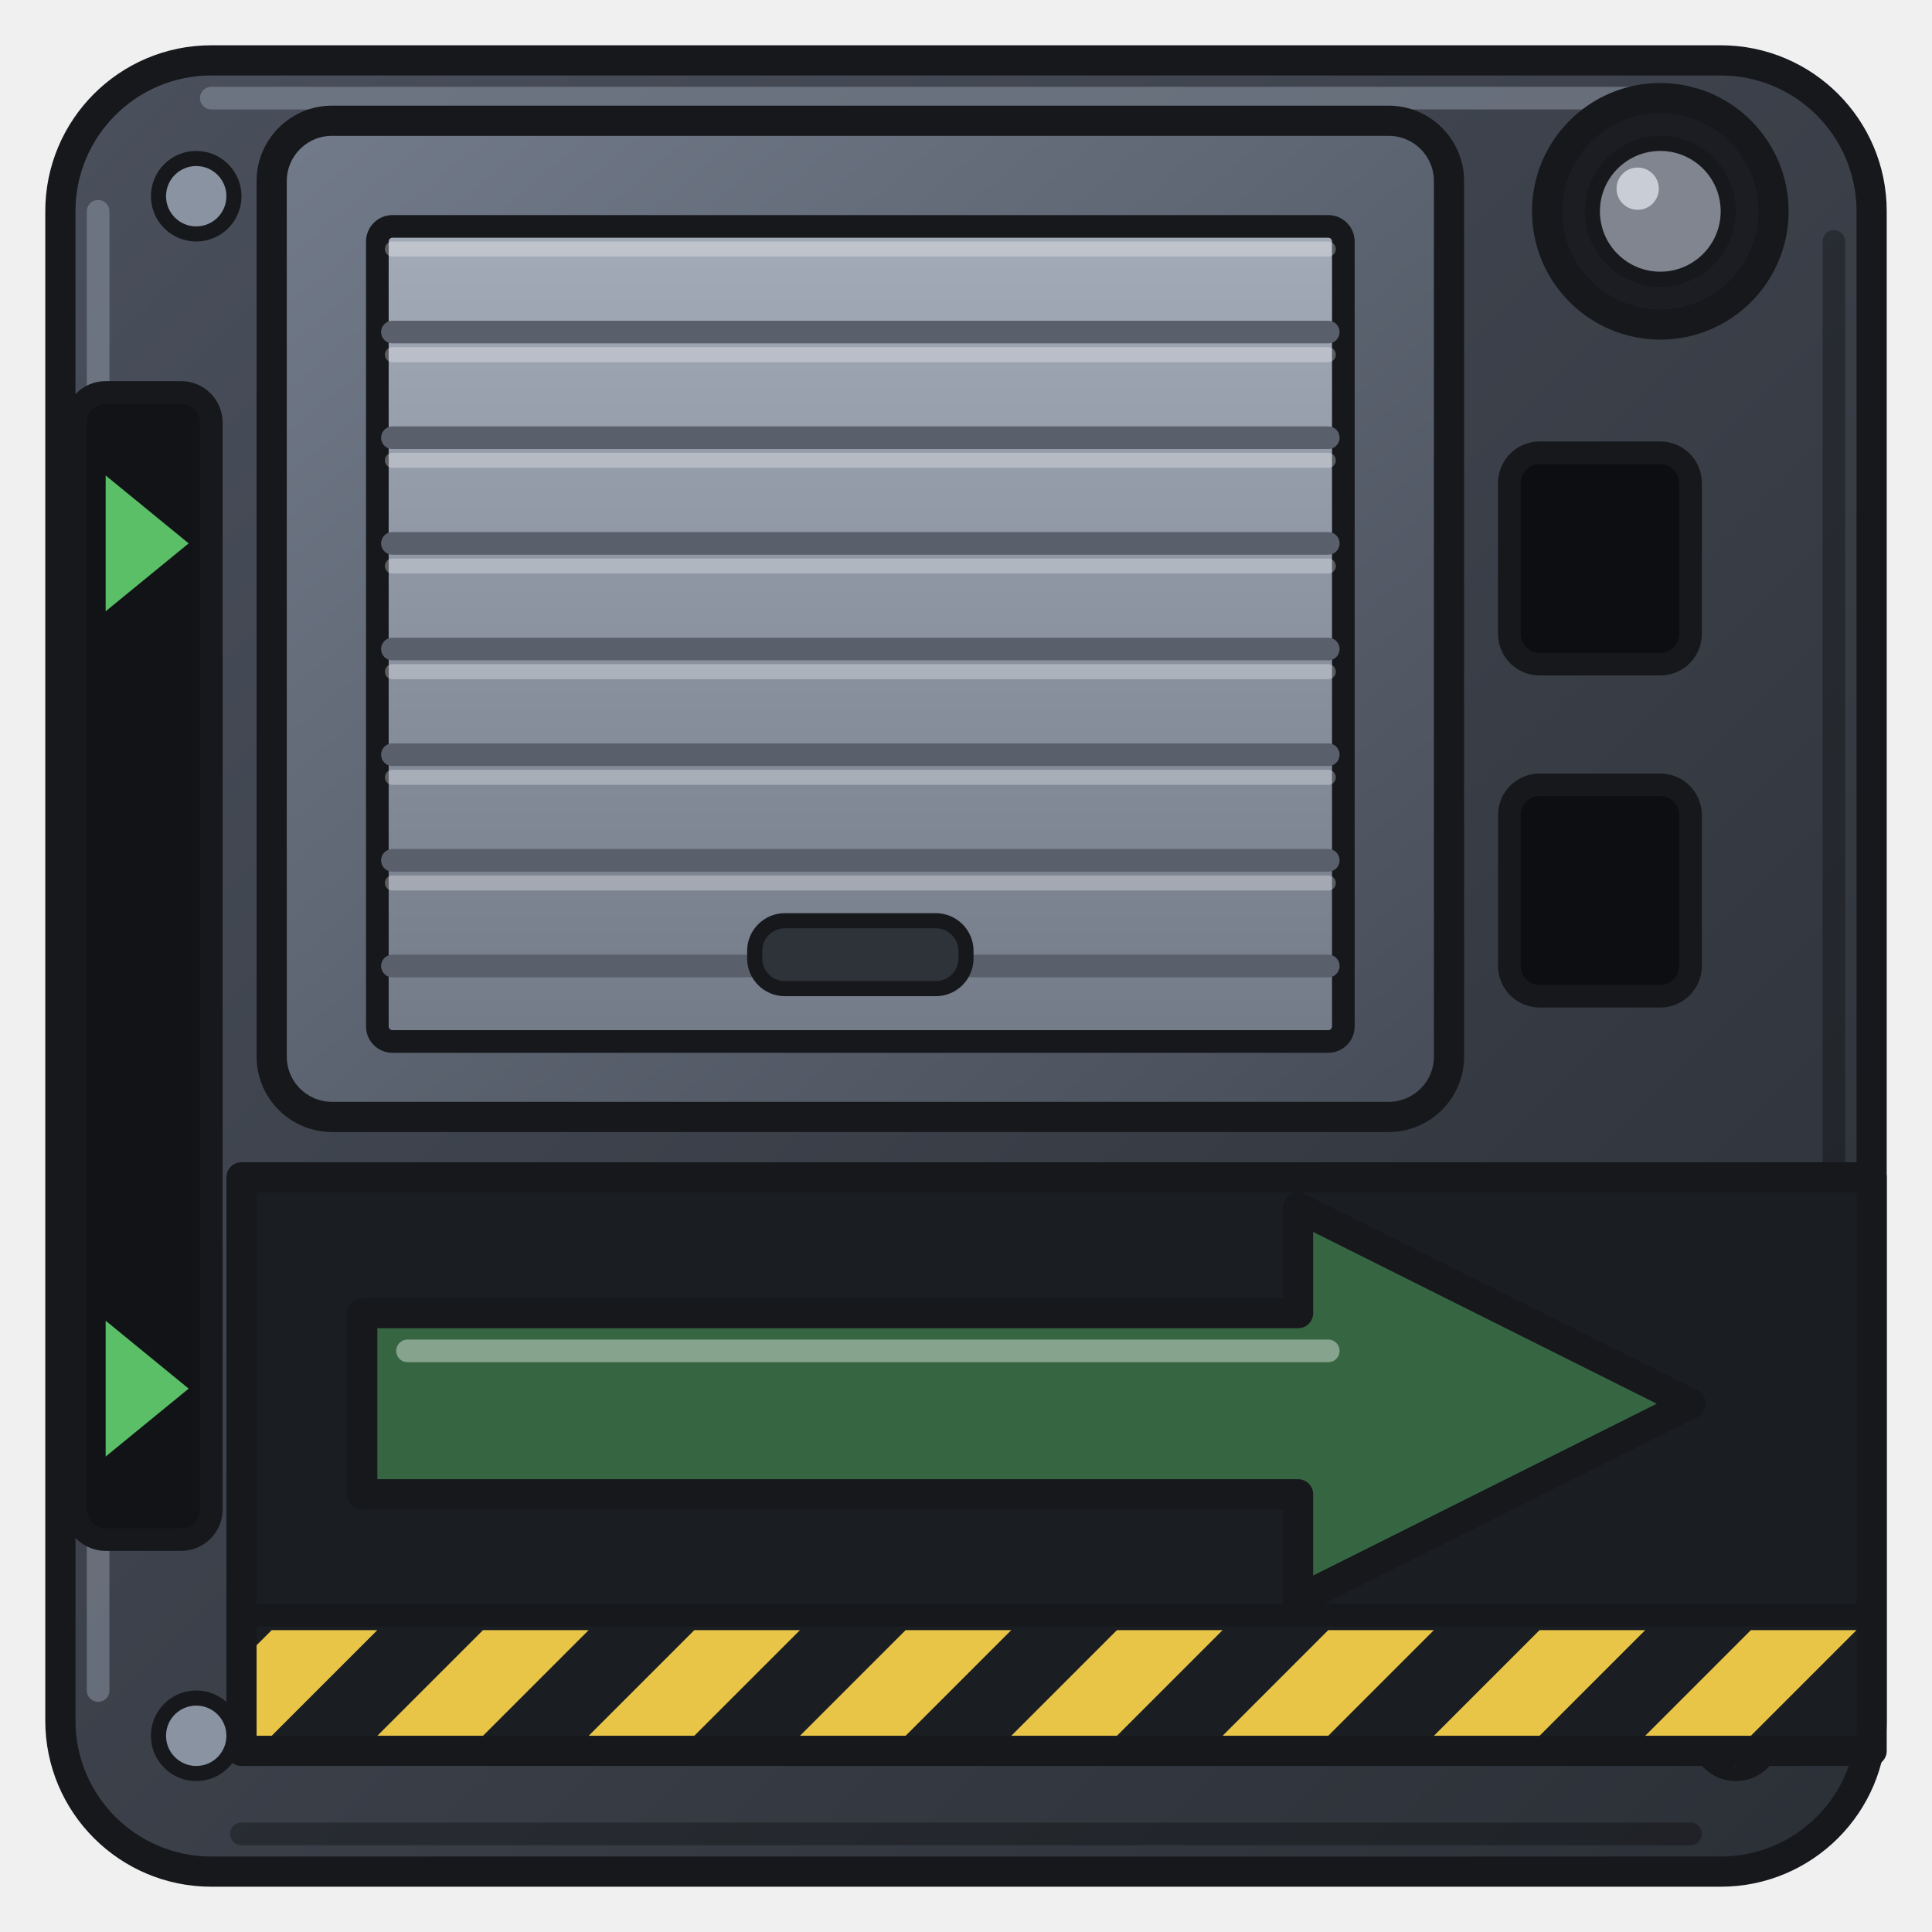
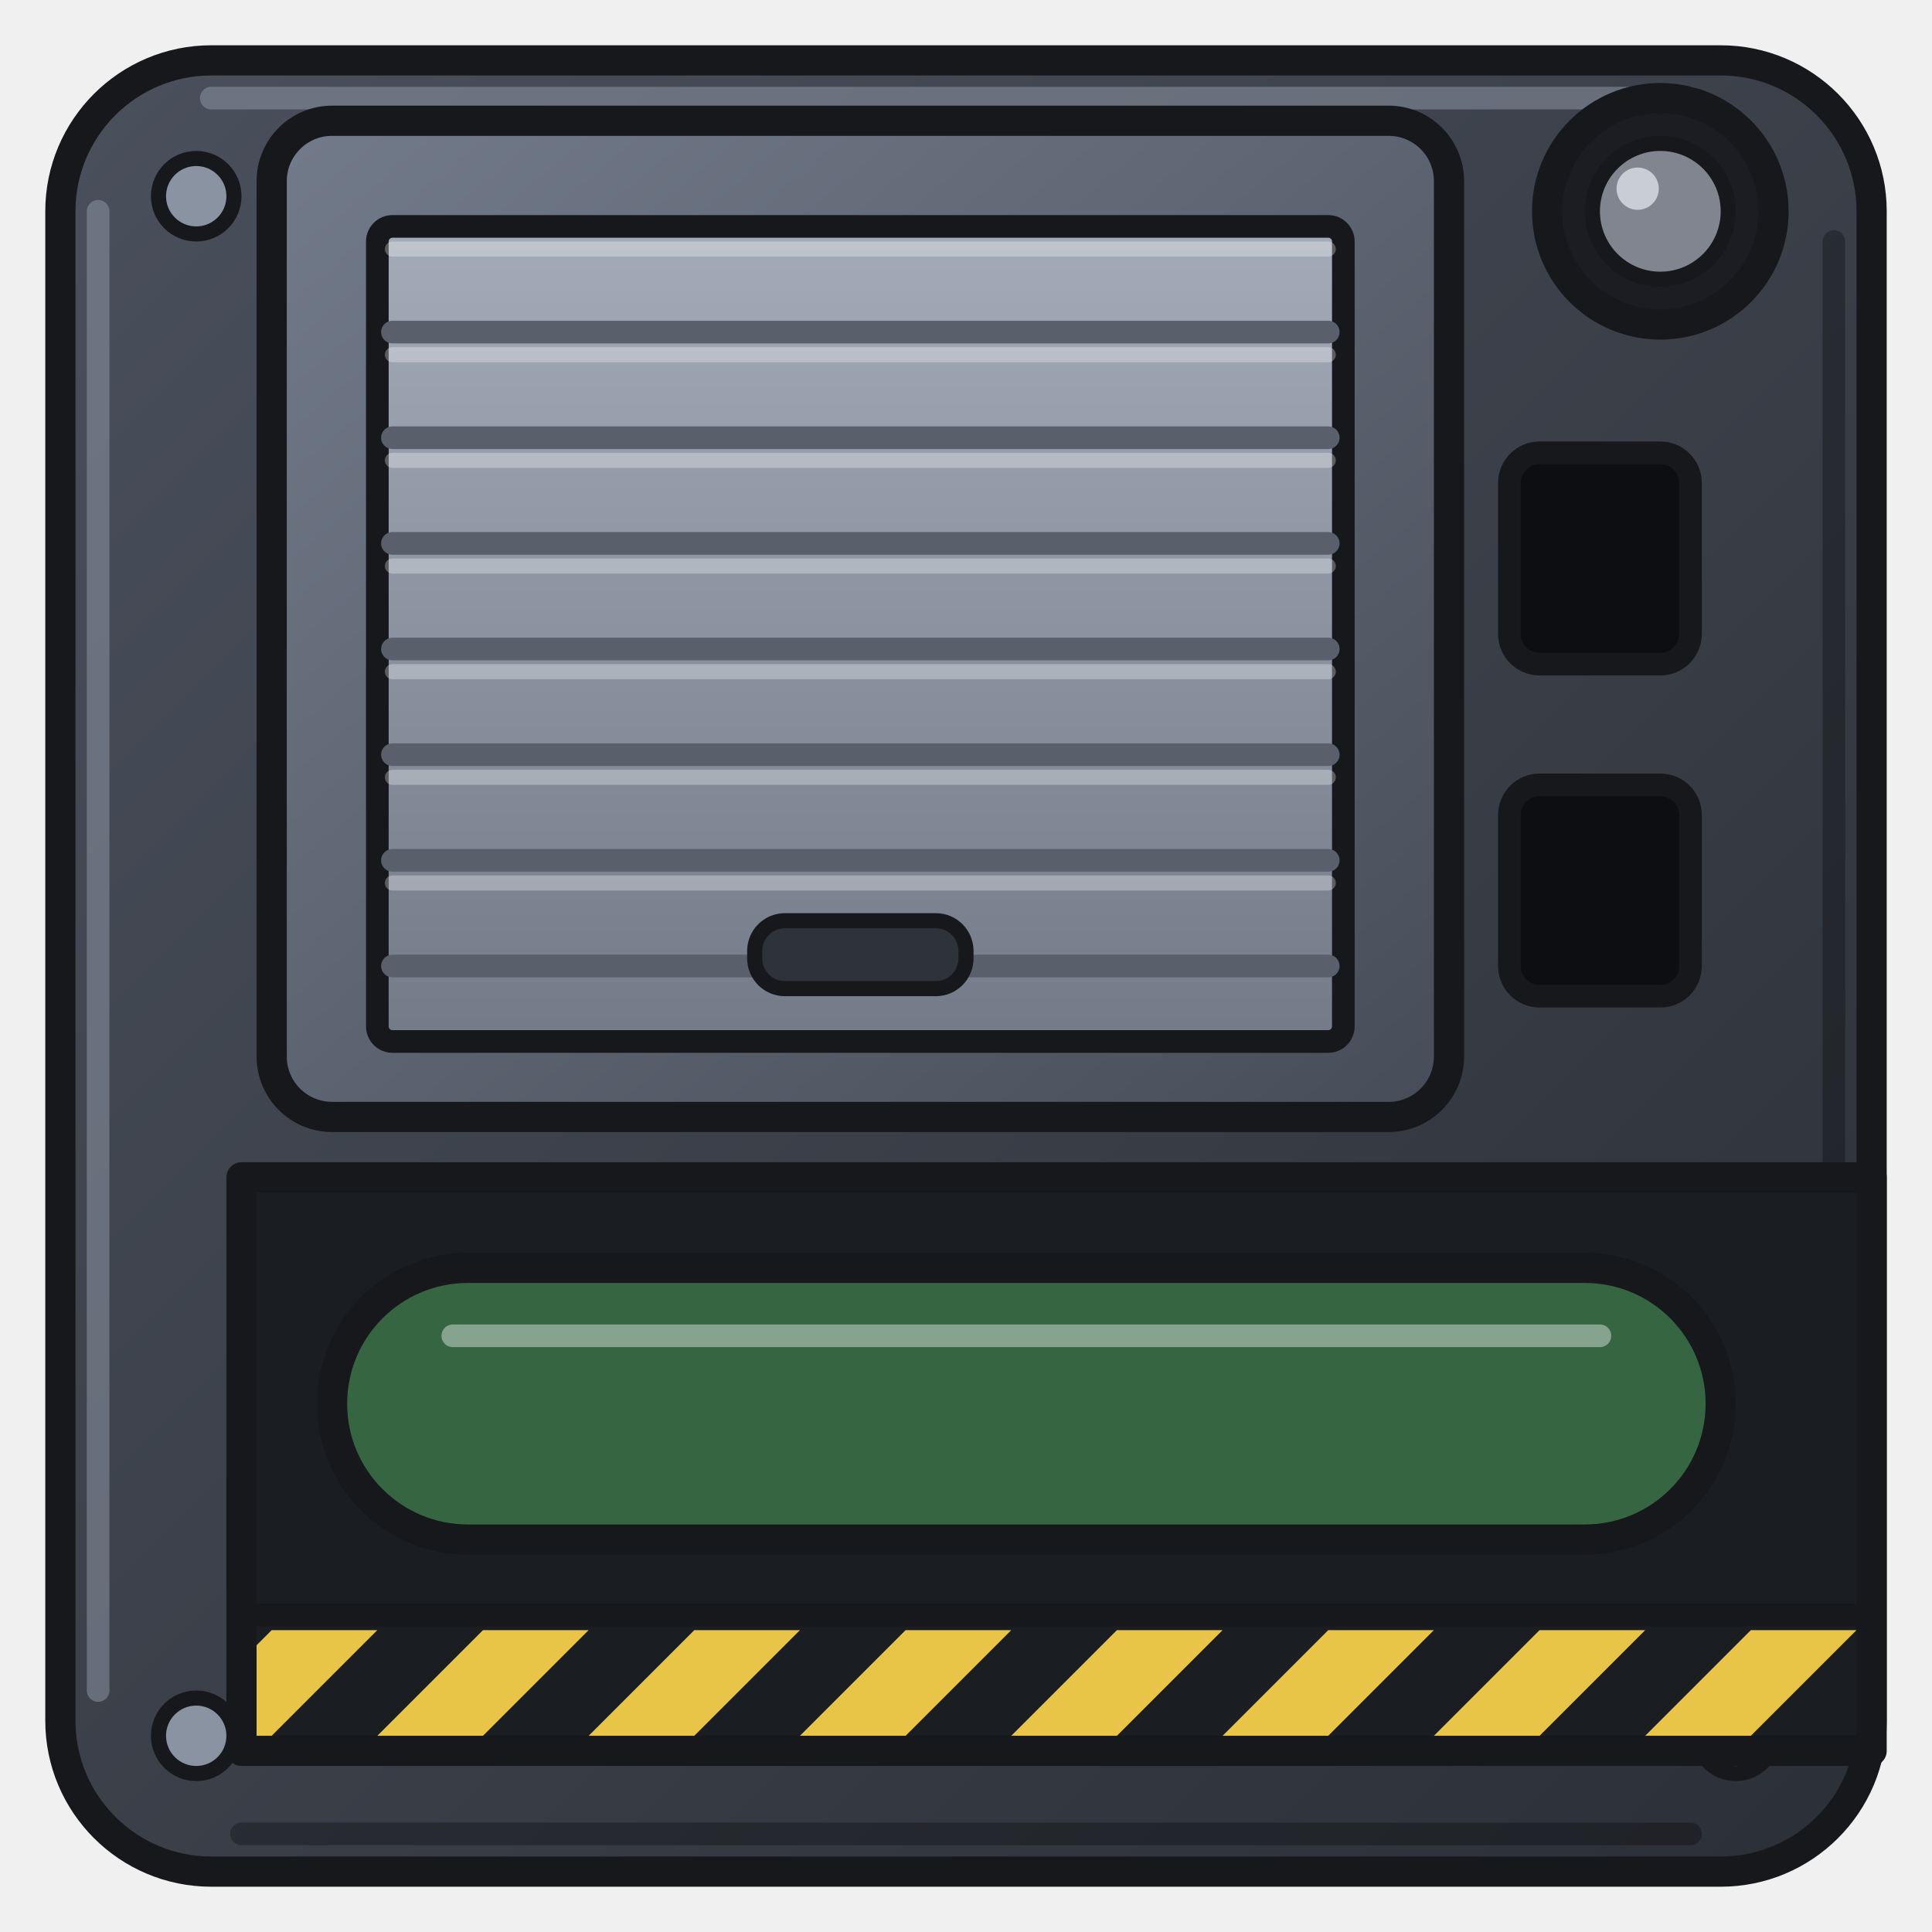
<svg xmlns="http://www.w3.org/2000/svg" width="128" height="128" viewBox="0 0 128 128">
  <defs>
    <linearGradient id="gb" x1="0" y1="0" x2="1" y2="1">
      <stop offset="0" stop-color="#4A505C" />
      <stop offset="1" stop-color="#2B2F36" />
    </linearGradient>
    <linearGradient id="gs" x1="0" y1="0" x2="1" y2="1">
      <stop offset="0" stop-color="#727B8A" />
      <stop offset="1" stop-color="#474D58" />
    </linearGradient>
    <linearGradient id="door" x1="0" y1="0" x2="0" y2="1">
      <stop offset="0" stop-color="#A3ABB8" />
      <stop offset="1" stop-color="#737B88" />
    </linearGradient>
  </defs>
  <rect x="4" y="4" width="120" height="120" rx="10" fill="url(#gb)" stroke="#16181C" stroke-width="2" stroke-linejoin="round" stroke-linecap="round" />
  <path d="M14,6.5 H112 M6.5,14 V112" fill="none" stroke="#8A93A2" stroke-width="1.5" stroke-linejoin="round" stroke-linecap="round" opacity="0.55" />
  <path d="M16,121.5 H112 M121.5,16 V112" fill="none" stroke="#000000" stroke-width="1.5" stroke-linejoin="round" stroke-linecap="round" opacity="0.3" />
  <circle cx="13" cy="13" r="2.5" fill="#8A93A2" stroke="#16181C" stroke-width="1" stroke-linejoin="round" stroke-linecap="round" />
  <circle cx="13" cy="115" r="2.5" fill="#8A93A2" stroke="#16181C" stroke-width="1" stroke-linejoin="round" stroke-linecap="round" />
  <circle cx="115" cy="115" r="2.5" fill="#8A93A2" stroke="#16181C" stroke-width="1" stroke-linejoin="round" stroke-linecap="round" />
-   <rect x="5" y="26" width="9" height="76" rx="2" fill="#111316" stroke="#16181C" stroke-width="1.5" stroke-linejoin="round" stroke-linecap="round" />
-   <path d="M7,31.5 L12.5,36 L7,40.5 Z" fill="#5ABF66" />
-   <path d="M7,87.5 L12.5,92 L7,96.5 Z" fill="#5ABF66" />
  <rect x="18" y="8" width="78" height="66" rx="4" fill="url(#gs)" stroke="#16181C" stroke-width="2" stroke-linejoin="round" stroke-linecap="round" />
  <rect x="25" y="15" width="64" height="54" rx="1" fill="url(#door)" stroke="#16181C" stroke-width="1.5" stroke-linejoin="round" stroke-linecap="round" />
  <path d="M26,22 H88 M26,29 H88 M26,36 H88 M26,43 H88 M26,50 H88 M26,57 H88 M26,64 H88 " fill="none" stroke="#59606C" stroke-width="1.5" stroke-linejoin="round" stroke-linecap="round" />
  <path d="M26,16.5 H88 M26,23.5 H88 M26,30.5 H88 M26,37.5 H88 M26,44.5 H88 M26,51.5 H88 M26,58.5 H88 " fill="none" stroke="#FFFFFF" stroke-width="1" stroke-linejoin="round" stroke-linecap="round" opacity="0.3" />
  <rect x="50" y="61" width="14" height="4.5" rx="2" fill="#2E3239" stroke="#16181C" stroke-width="1" stroke-linejoin="round" stroke-linecap="round" />
  <rect x="16" y="78" width="108" height="38" fill="#1A1D22" stroke="#16181C" stroke-width="2" stroke-linejoin="round" stroke-linecap="round" />
  <path d="M18,108 L25,108 L18,115 L17,115 L17,109 Z" fill="#E8C547" />
  <path d="M32,108 L39,108 L32,115 L25,115 Z" fill="#E8C547" />
  <path d="M46,108 L53,108 L46,115 L39,115 Z" fill="#E8C547" />
  <path d="M60,108 L67,108 L60,115 L53,115 Z" fill="#E8C547" />
  <path d="M74,108 L81,108 L74,115 L67,115 Z" fill="#E8C547" />
  <path d="M88,108 L95,108 L88,115 L81,115 Z" fill="#E8C547" />
  <path d="M102,108 L109,108 L102,115 L95,115 Z" fill="#E8C547" />
  <path d="M116,108 L123,108 L116,115 L109,115 Z" fill="#E8C547" />
  <rect x="16" y="107" width="108" height="9" fill="none" stroke="#16181C" stroke-width="1.5" stroke-linejoin="round" stroke-linecap="round" />
-   <path d="M24,87 L86,87 L86,80 L112,93 L86,106 L86,99 L24,99 Z" fill="#5ABF66" stroke="#16181C" stroke-width="2" stroke-linejoin="round" stroke-linecap="round" fill-opacity="0.45" />
-   <path d="M27,89.5 H88" fill="none" stroke="#FFFFFF" stroke-width="1.5" stroke-linejoin="round" stroke-linecap="round" opacity="0.4" />
+   <rect x="22" y="84" width="92" height="18" rx="9" fill="#5ABF66" stroke="#16181C" stroke-width="2" stroke-linejoin="round" stroke-linecap="round" fill-opacity="0.45" />
+   <path d="M30,88.5 H106" fill="none" stroke="#FFFFFF" stroke-width="1.5" stroke-linejoin="round" stroke-linecap="round" opacity="0.4" />
  <rect x="100" y="30" width="12" height="14" rx="2" fill="#0D0E11" stroke="#16181C" stroke-width="1.5" stroke-linejoin="round" stroke-linecap="round" />
  <rect x="100" y="52" width="12" height="14" rx="2" fill="#0D0E11" stroke="#16181C" stroke-width="1.5" stroke-linejoin="round" stroke-linecap="round" />
  <circle cx="110" cy="14" r="7.5" fill="#1B1D22" stroke="#16181C" stroke-width="2" stroke-linejoin="round" stroke-linecap="round" />
  <circle cx="110" cy="14" r="4.5" fill="#80858F" stroke="#16181C" stroke-width="1" stroke-linejoin="round" stroke-linecap="round" />
  <circle cx="108.5" cy="12.5" r="1.4" fill="#C9CED6" />
</svg>
